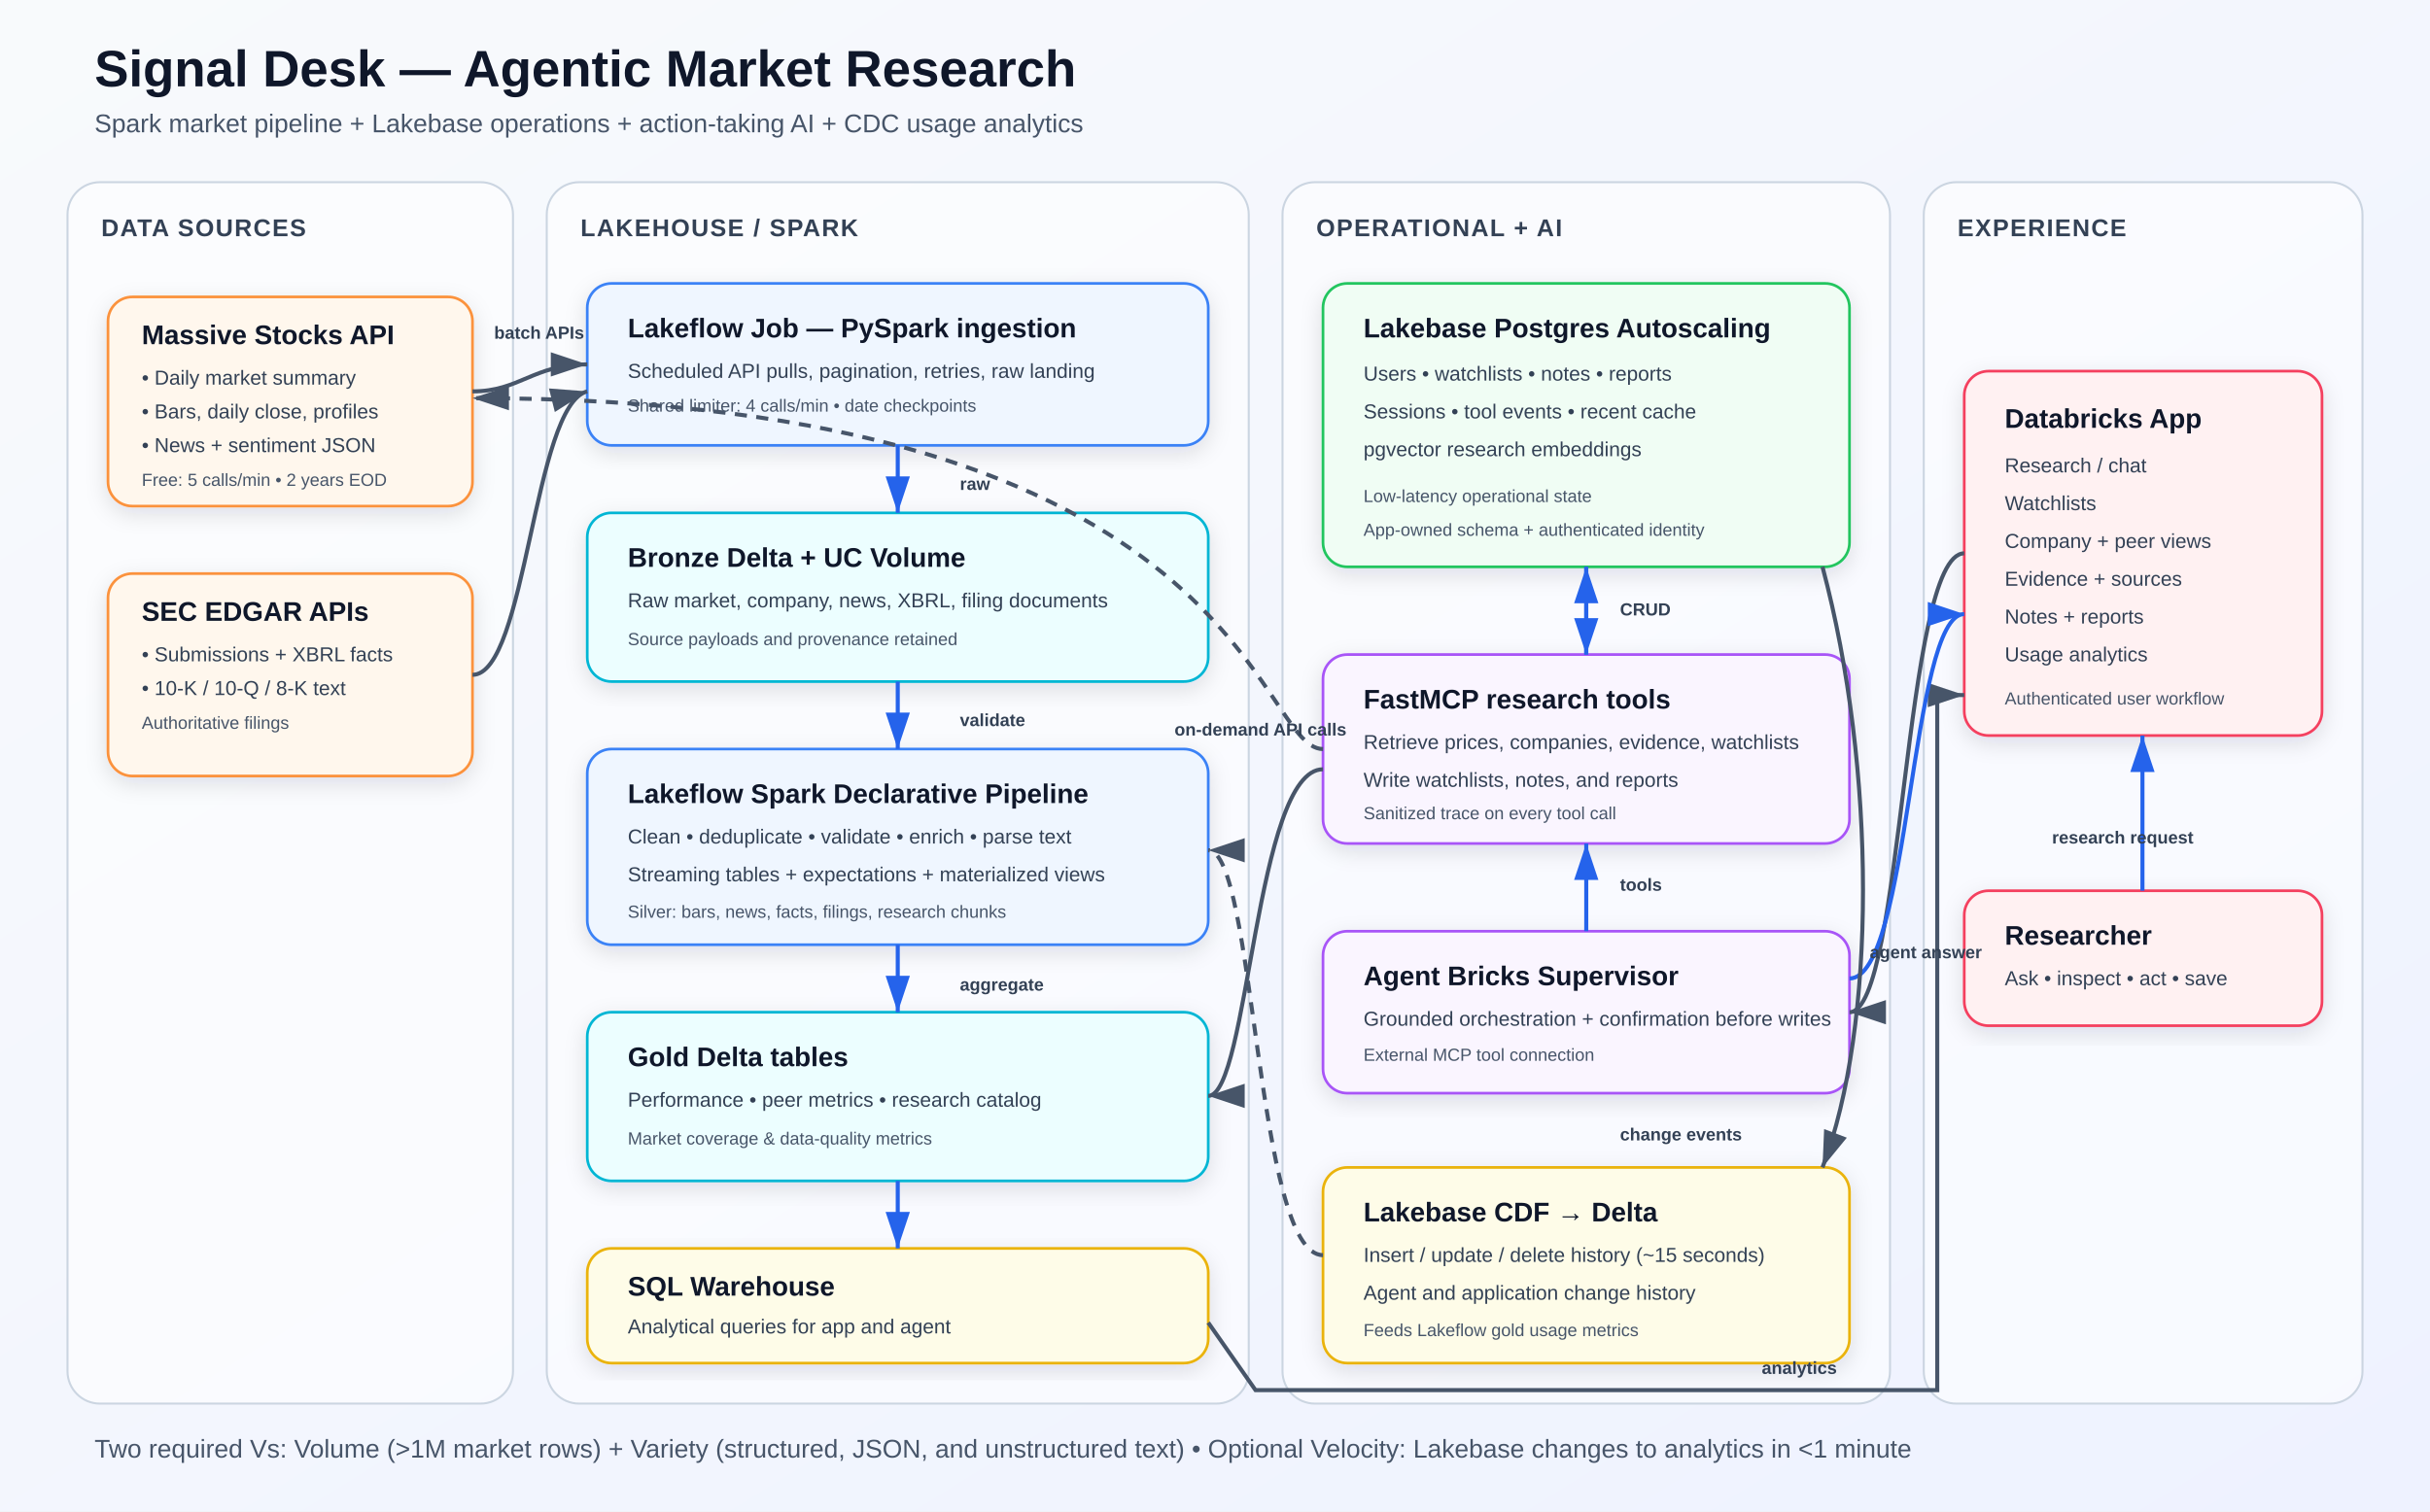
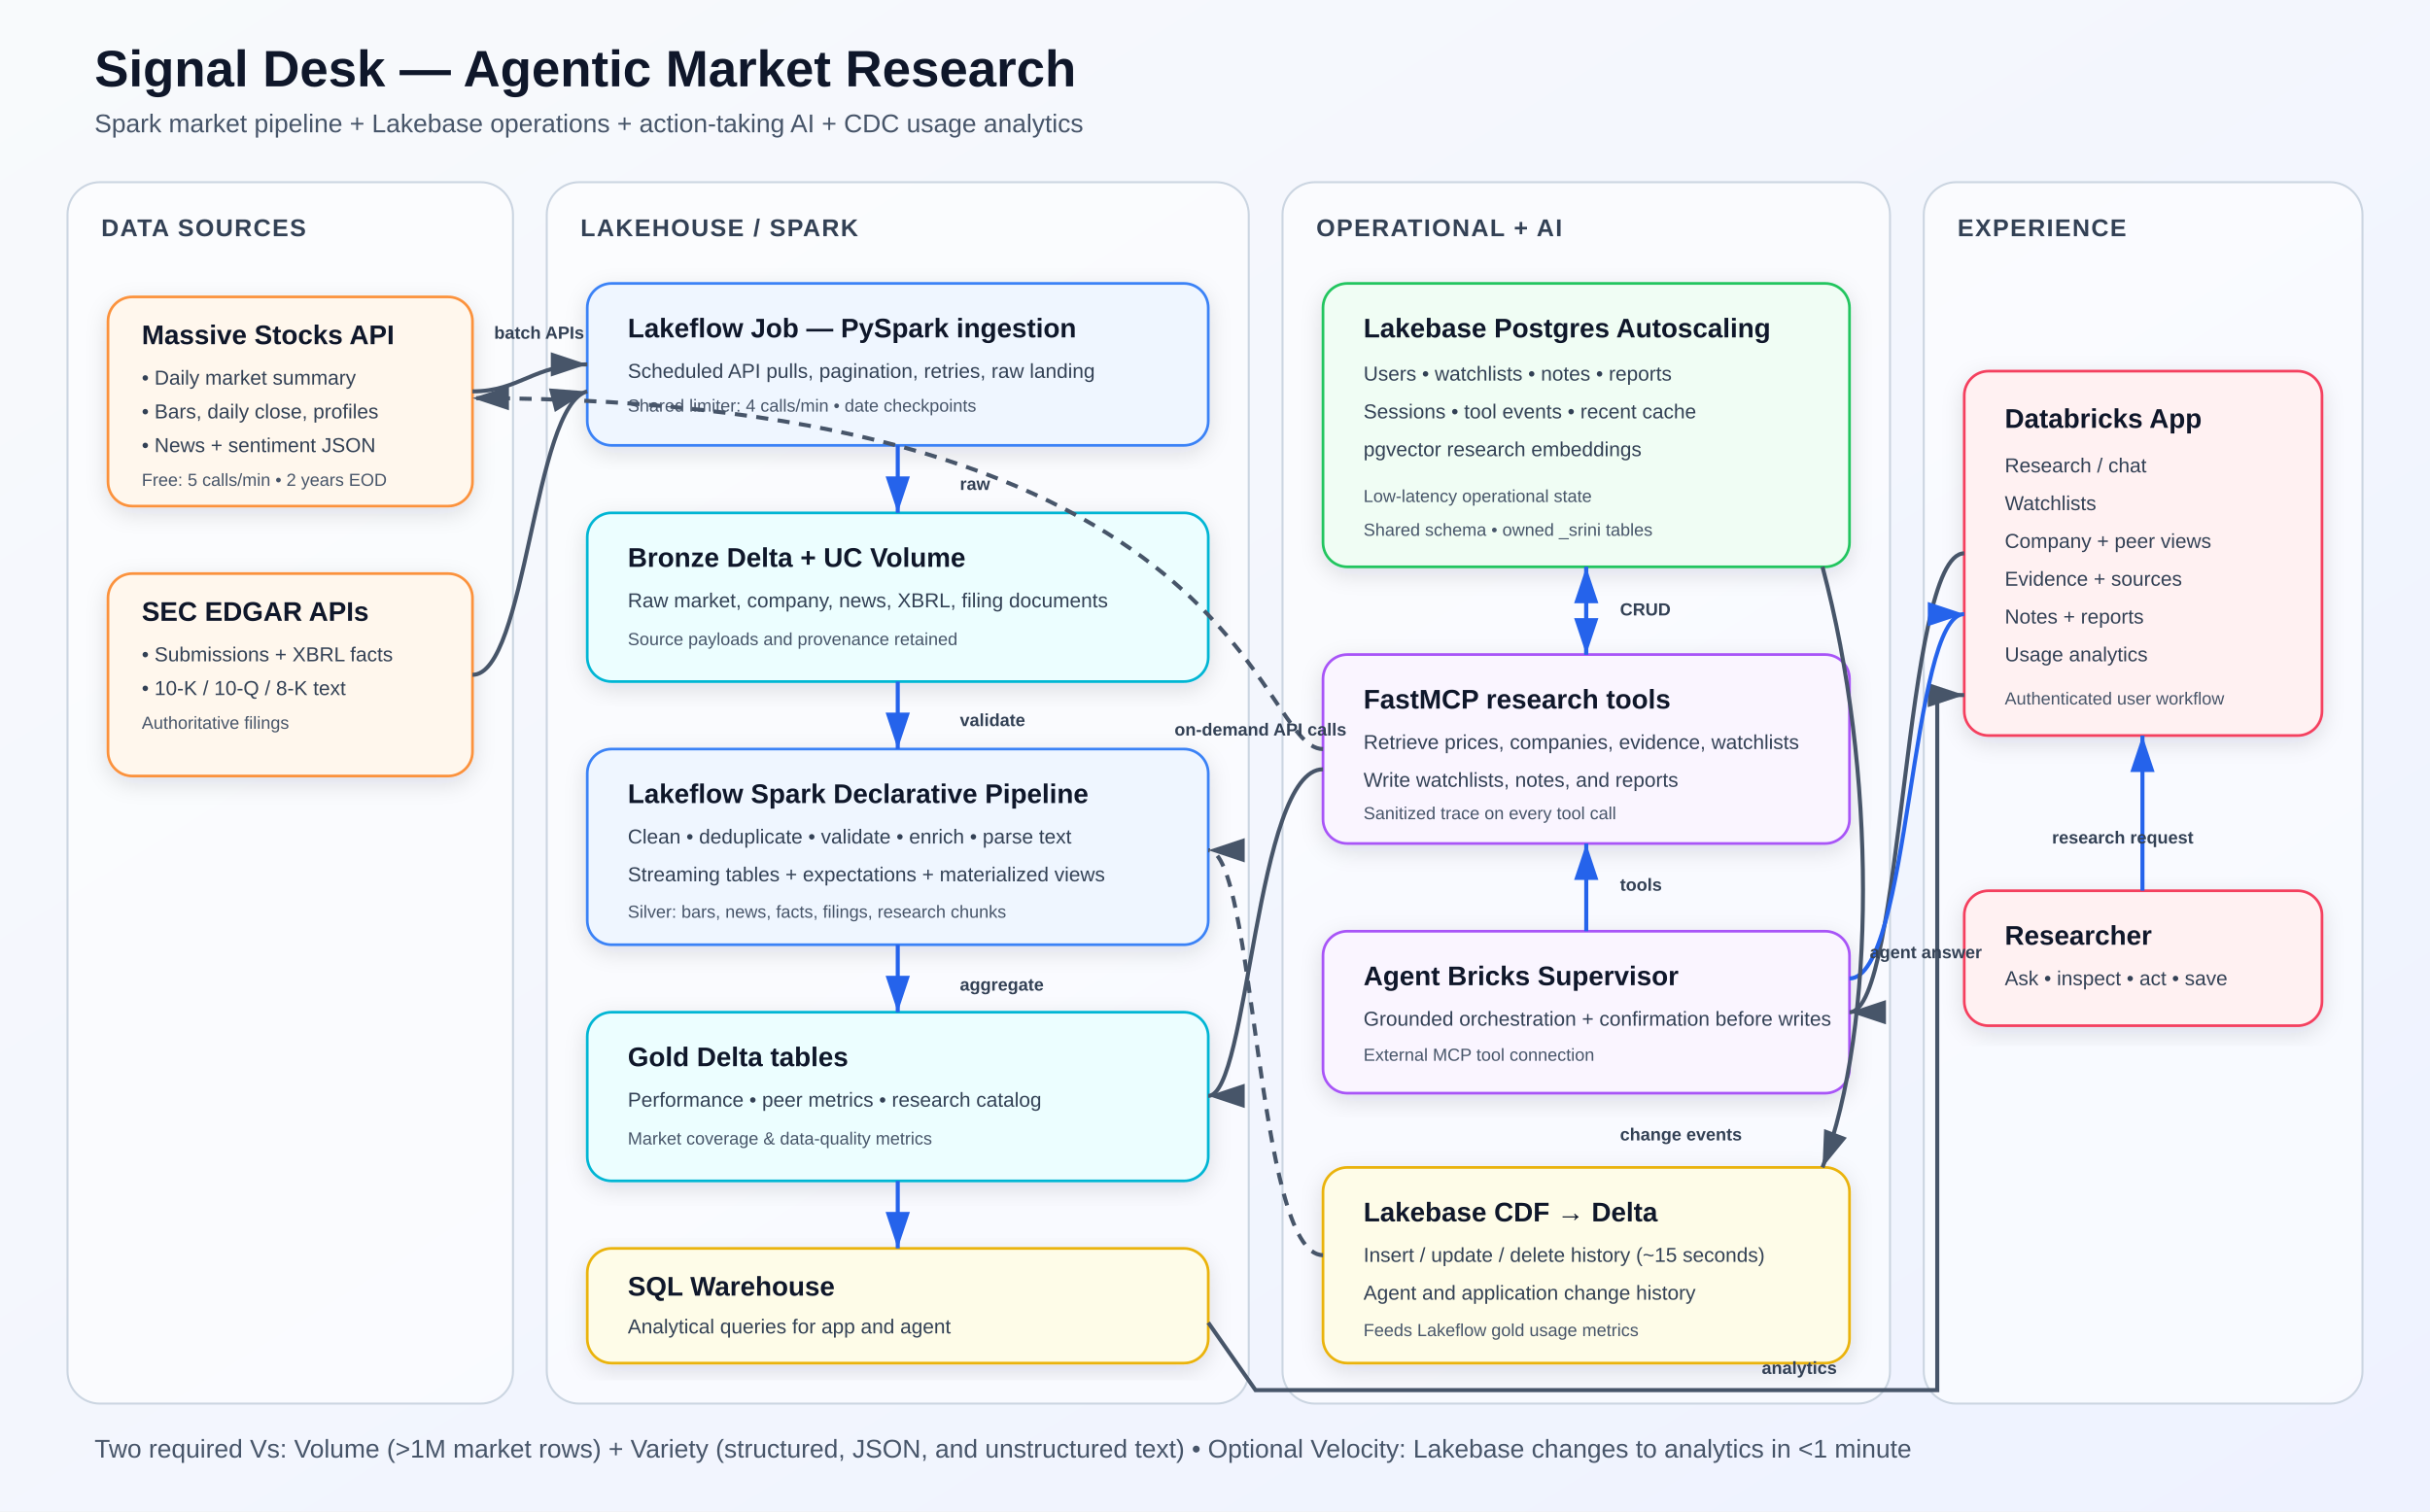
<svg xmlns="http://www.w3.org/2000/svg" width="1800" height="1120" viewBox="0 0 1800 1120" role="img" aria-labelledby="title desc">
  <defs>
    <linearGradient id="bg" x1="0" y1="0" x2="1" y2="1">
      <stop offset="0" stop-color="#f8fafc" />
      <stop offset="1" stop-color="#eef2ff" />
    </linearGradient>
    <filter id="shadow" x="-15%" y="-15%" width="130%" height="130%">
      <feDropShadow dx="0" dy="5" stdDeviation="8" flood-color="#0f172a" flood-opacity="0.12" />
    </filter>
    <marker id="arrow" markerWidth="10" markerHeight="10" refX="9" refY="3" orient="auto" markerUnits="strokeWidth">
      <path d="M0,0 L0,6 L9,3 z" fill="#475569" />
    </marker>
    <marker id="arrowBlue" markerWidth="10" markerHeight="10" refX="9" refY="3" orient="auto" markerUnits="strokeWidth">
      <path d="M0,0 L0,6 L9,3 z" fill="#2563eb" />
    </marker>
    <style>
      .title{font:700 38px Arial,sans-serif;fill:#0f172a}.subtitle{font:400 19px Arial,sans-serif;fill:#475569}.zone{font:700 18px Arial,sans-serif;letter-spacing:1px;fill:#334155}.box-title{font:700 20px Arial,sans-serif;fill:#0f172a}.box-text{font:400 15px Arial,sans-serif;fill:#334155}.small{font:400 13px Arial,sans-serif;fill:#475569}.label{font:700 13px Arial,sans-serif;fill:#334155}.line{fill:none;stroke:#475569;stroke-width:3;marker-end:url(#arrow)}.blue-line{fill:none;stroke:#2563eb;stroke-width:3;marker-end:url(#arrowBlue)}.dash{stroke-dasharray:9 7}.box{rx:18;filter:url(#shadow);stroke-width:2}.source{fill:#fff7ed;stroke:#fb923c}.spark{fill:#eff6ff;stroke:#3b82f6}.delta{fill:#ecfeff;stroke:#06b6d4}.lake{fill:#f0fdf4;stroke:#22c55e}.agent{fill:#faf5ff;stroke:#a855f7}.app{fill:#fff1f2;stroke:#f43f5e}.analytics{fill:#fefce8;stroke:#eab308}.zone-bg{fill:#ffffff;fill-opacity:.55;stroke:#cbd5e1;stroke-width:1.5;rx:24}
    </style>
  </defs>
  <rect width="1800" height="1120" fill="url(#bg)" />
  <text x="70" y="64" class="title">Signal Desk — Agentic Market Research</text>
  <text x="70" y="98" class="subtitle">Spark market pipeline + Lakebase operations + action-taking AI + CDC usage analytics</text>
  <rect x="50" y="135" width="330" height="905" class="zone-bg" />
  <rect x="405" y="135" width="520" height="905" class="zone-bg" />
  <rect x="950" y="135" width="450" height="905" class="zone-bg" />
  <rect x="1425" y="135" width="325" height="905" class="zone-bg" />
  <text x="75" y="175" class="zone">DATA SOURCES</text>
  <text x="430" y="175" class="zone">LAKEHOUSE / SPARK</text>
  <text x="975" y="175" class="zone">OPERATIONAL + AI</text>
  <text x="1450" y="175" class="zone">EXPERIENCE</text>
  <rect x="80" y="220" width="270" height="155" class="box source" />
  <text x="105" y="255" class="box-title">Massive Stocks API</text>
  <text x="105" y="285" class="box-text">• Daily market summary</text>
  <text x="105" y="310" class="box-text">• Bars, daily close, profiles</text>
  <text x="105" y="335" class="box-text">• News + sentiment JSON</text>
  <text x="105" y="360" class="small">Free: 5 calls/min • 2 years EOD</text>
  <rect x="80" y="425" width="270" height="150" class="box source" />
  <text x="105" y="460" class="box-title">SEC EDGAR APIs</text>
  <text x="105" y="490" class="box-text">• Submissions + XBRL facts</text>
  <text x="105" y="515" class="box-text">• 10-K / 10-Q / 8-K text</text>
  <text x="105" y="540" class="small">Authoritative filings</text>
  <rect x="435" y="210" width="460" height="120" class="box spark" />
  <text x="465" y="250" class="box-title">Lakeflow Job — PySpark ingestion</text>
  <text x="465" y="280" class="box-text">Scheduled API pulls, pagination, retries, raw landing</text>
  <text x="465" y="305" class="small">Shared limiter: 4 calls/min • date checkpoints</text>
  <rect x="435" y="380" width="460" height="125" class="box delta" />
  <text x="465" y="420" class="box-title">Bronze Delta + UC Volume</text>
  <text x="465" y="450" class="box-text">Raw market, company, news, XBRL, filing documents</text>
  <text x="465" y="478" class="small">Source payloads and provenance retained</text>
  <rect x="435" y="555" width="460" height="145" class="box spark" />
  <text x="465" y="595" class="box-title">Lakeflow Spark Declarative Pipeline</text>
  <text x="465" y="625" class="box-text">Clean • deduplicate • validate • enrich • parse text</text>
  <text x="465" y="653" class="box-text">Streaming tables + expectations + materialized views</text>
  <text x="465" y="680" class="small">Silver: bars, news, facts, filings, research chunks</text>
  <rect x="435" y="750" width="460" height="125" class="box delta" />
  <text x="465" y="790" class="box-title">Gold Delta tables</text>
  <text x="465" y="820" class="box-text">Performance • peer metrics • research catalog</text>
  <text x="465" y="848" class="small">Market coverage &amp; data-quality metrics</text>
  <rect x="435" y="925" width="460" height="85" class="box analytics" />
  <text x="465" y="960" class="box-title">SQL Warehouse</text>
  <text x="465" y="988" class="box-text">Analytical queries for app and agent</text>
  <rect x="980" y="210" width="390" height="210" class="box lake" />
  <text x="1010" y="250" class="box-title">Lakebase Postgres Autoscaling</text>
  <text x="1010" y="282" class="box-text">Users • watchlists • notes • reports</text>
  <text x="1010" y="310" class="box-text">Sessions • tool events • recent cache</text>
  <text x="1010" y="338" class="box-text">pgvector research embeddings</text>
  <text x="1010" y="372" class="small">Low-latency operational state</text>
-   <text x="1010" y="397" class="small">App-owned schema + authenticated identity</text>
+   <text x="1010" y="397" class="small">Shared schema • owned _srini tables</text>
  <rect x="980" y="485" width="390" height="140" class="box agent" />
  <text x="1010" y="525" class="box-title">FastMCP research tools</text>
  <text x="1010" y="555" class="box-text">Retrieve prices, companies, evidence, watchlists</text>
  <text x="1010" y="583" class="box-text">Write watchlists, notes, and reports</text>
  <text x="1010" y="607" class="small">Sanitized trace on every tool call</text>
  <rect x="980" y="690" width="390" height="120" class="box agent" />
  <text x="1010" y="730" class="box-title">Agent Bricks Supervisor</text>
  <text x="1010" y="760" class="box-text">Grounded orchestration + confirmation before writes</text>
  <text x="1010" y="786" class="small">External MCP tool connection</text>
  <rect x="980" y="865" width="390" height="145" class="box analytics" />
  <text x="1010" y="905" class="box-title">Lakebase CDF → Delta</text>
  <text x="1010" y="935" class="box-text">Insert / update / delete history (~15 seconds)</text>
  <text x="1010" y="963" class="box-text">Agent and application change history</text>
  <text x="1010" y="990" class="small">Feeds Lakeflow gold usage metrics</text>
  <rect x="1455" y="275" width="265" height="270" class="box app" />
  <text x="1485" y="317" class="box-title">Databricks App</text>
  <text x="1485" y="350" class="box-text">Research / chat</text>
  <text x="1485" y="378" class="box-text">Watchlists</text>
  <text x="1485" y="406" class="box-text">Company + peer views</text>
  <text x="1485" y="434" class="box-text">Evidence + sources</text>
  <text x="1485" y="462" class="box-text">Notes + reports</text>
  <text x="1485" y="490" class="box-text">Usage analytics</text>
  <text x="1485" y="522" class="small">Authenticated user workflow</text>
  <rect x="1455" y="660" width="265" height="100" class="box app" />
  <text x="1485" y="700" class="box-title">Researcher</text>
  <text x="1485" y="730" class="box-text">Ask • inspect • act • save</text>
  <path d="M350 290 C385 290 395 270 435 270" class="line" />
  <path d="M350 500 C390 500 395 300 435 290" class="line" />
  <path d="M665 330 L665 380" class="blue-line" />
  <path d="M665 505 L665 555" class="blue-line" />
  <path d="M665 700 L665 750" class="blue-line" />
  <path d="M665 875 L665 925" class="blue-line" />
  <path d="M895 980 L930 1030 L1435 1030 L1435 515 L1455 515" class="line" />
  <path d="M1587 660 L1587 545" class="blue-line" />
  <path d="M1455 410 C1410 410 1410 750 1370 750" class="line" />
  <path d="M1370 725 C1415 725 1415 455 1455 455" class="blue-line" />
  <path d="M1175 690 L1175 625" class="blue-line" />
  <path d="M1175 485 L1175 420" class="blue-line" />
  <path d="M980 555 C930 555 925 295 350 295" class="line dash" />
  <path d="M980 570 C930 570 925 812 895 812" class="line" />
  <path d="M1175 420 L1175 485" class="blue-line" />
  <path d="M1350 420 C1390 570 1390 760 1350 865" class="line" />
  <path d="M980 930 C930 930 930 630 895 630" class="line dash" />
  <text x="366" y="251" class="label">batch APIs</text>
  <text x="711" y="363" class="label">raw</text>
  <text x="711" y="538" class="label">validate</text>
  <text x="711" y="734" class="label">aggregate</text>
  <text x="1200" y="456" class="label">CRUD</text>
  <text x="1200" y="660" class="label">tools</text>
  <text x="1200" y="845" class="label">change events</text>
  <text x="1385" y="710" class="label">agent answer</text>
  <text x="1520" y="625" class="label">research request</text>
  <text x="1305" y="1018" class="label">analytics</text>
  <text x="870" y="545" class="label">on-demand API calls</text>
  <text x="70" y="1080" class="subtitle">Two required Vs: Volume (&gt;1M market rows) + Variety (structured, JSON, and unstructured text) • Optional Velocity: Lakebase changes to analytics in &lt;1 minute</text>
</svg>
